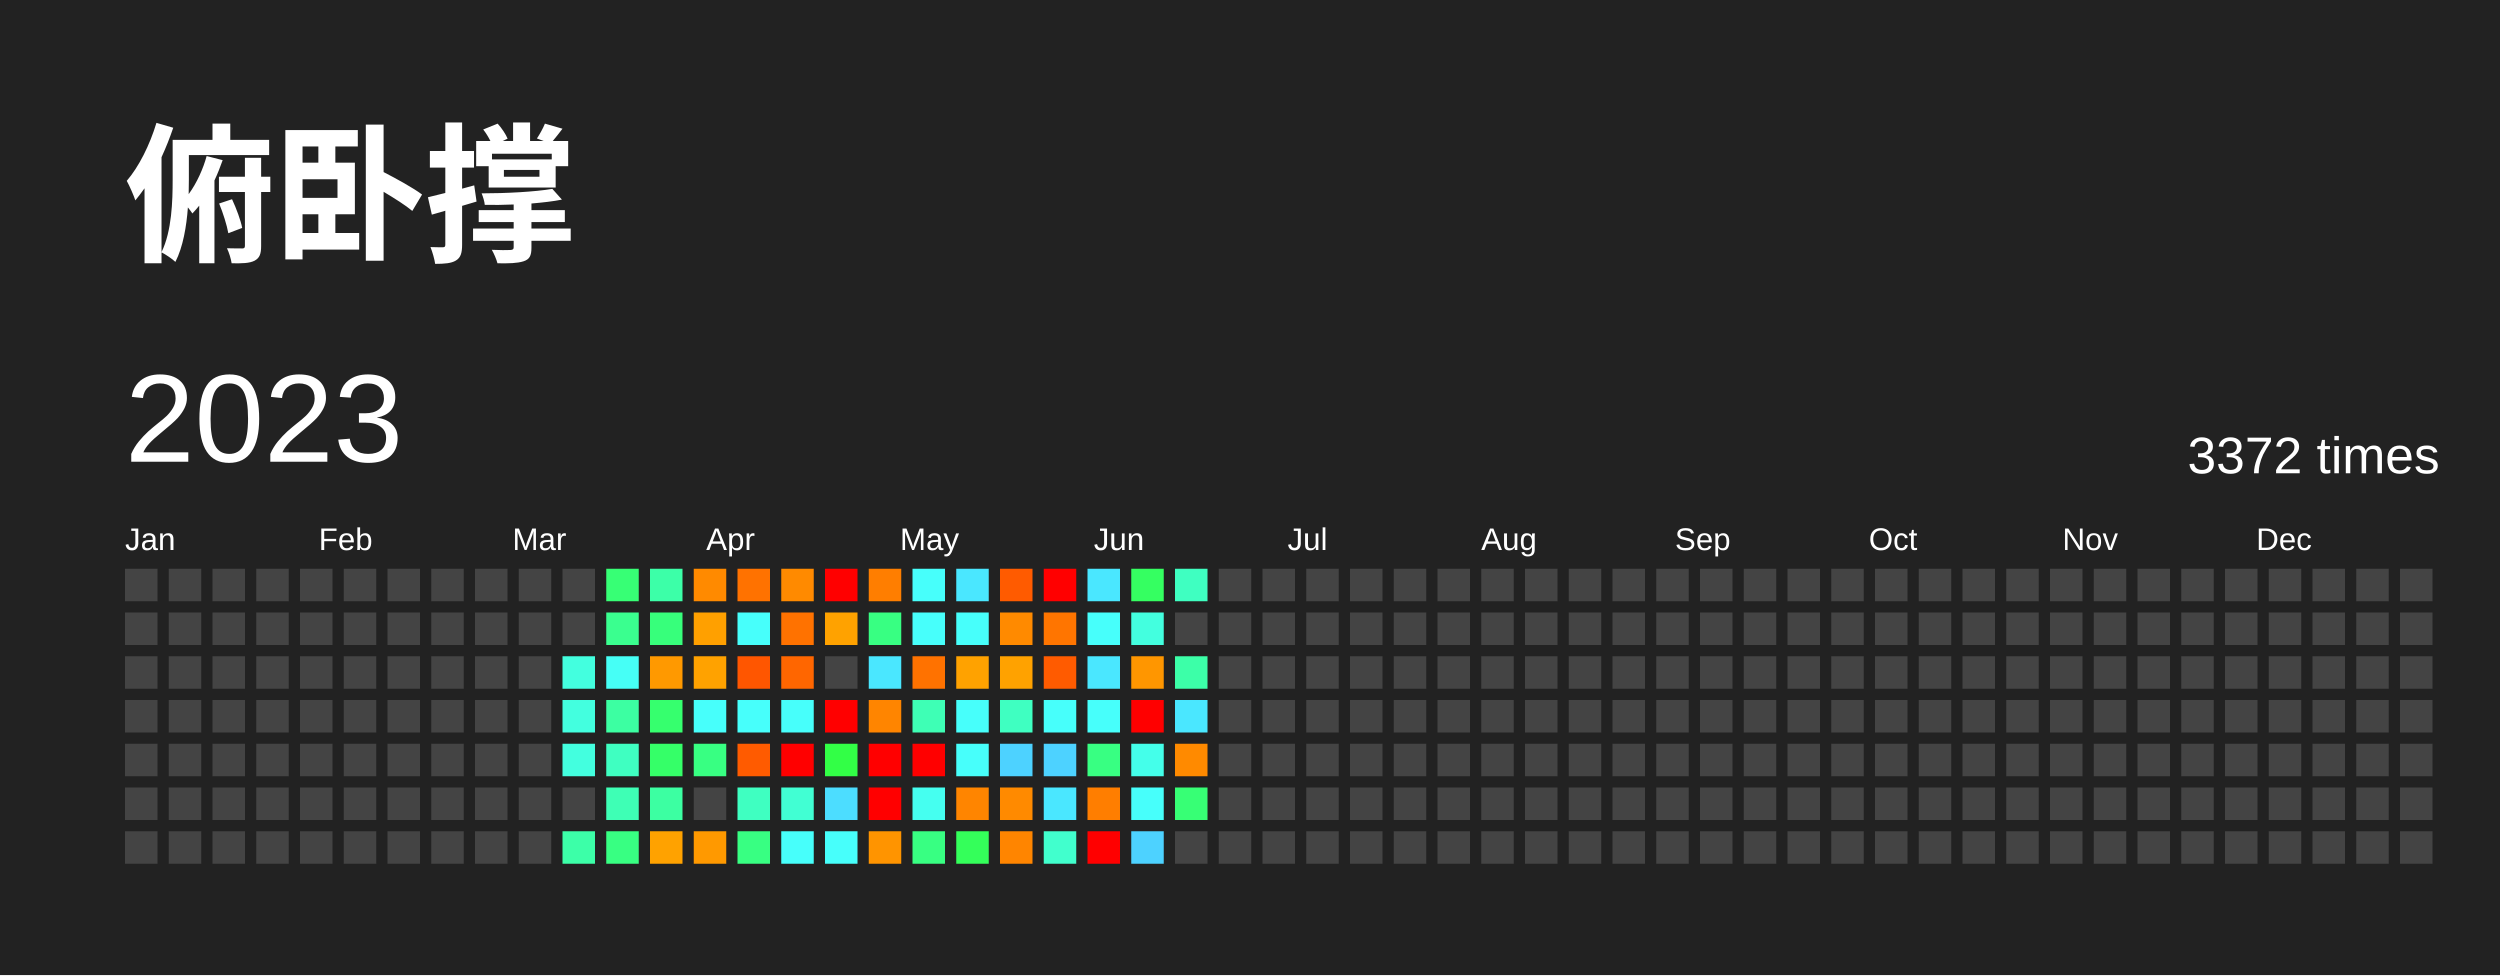
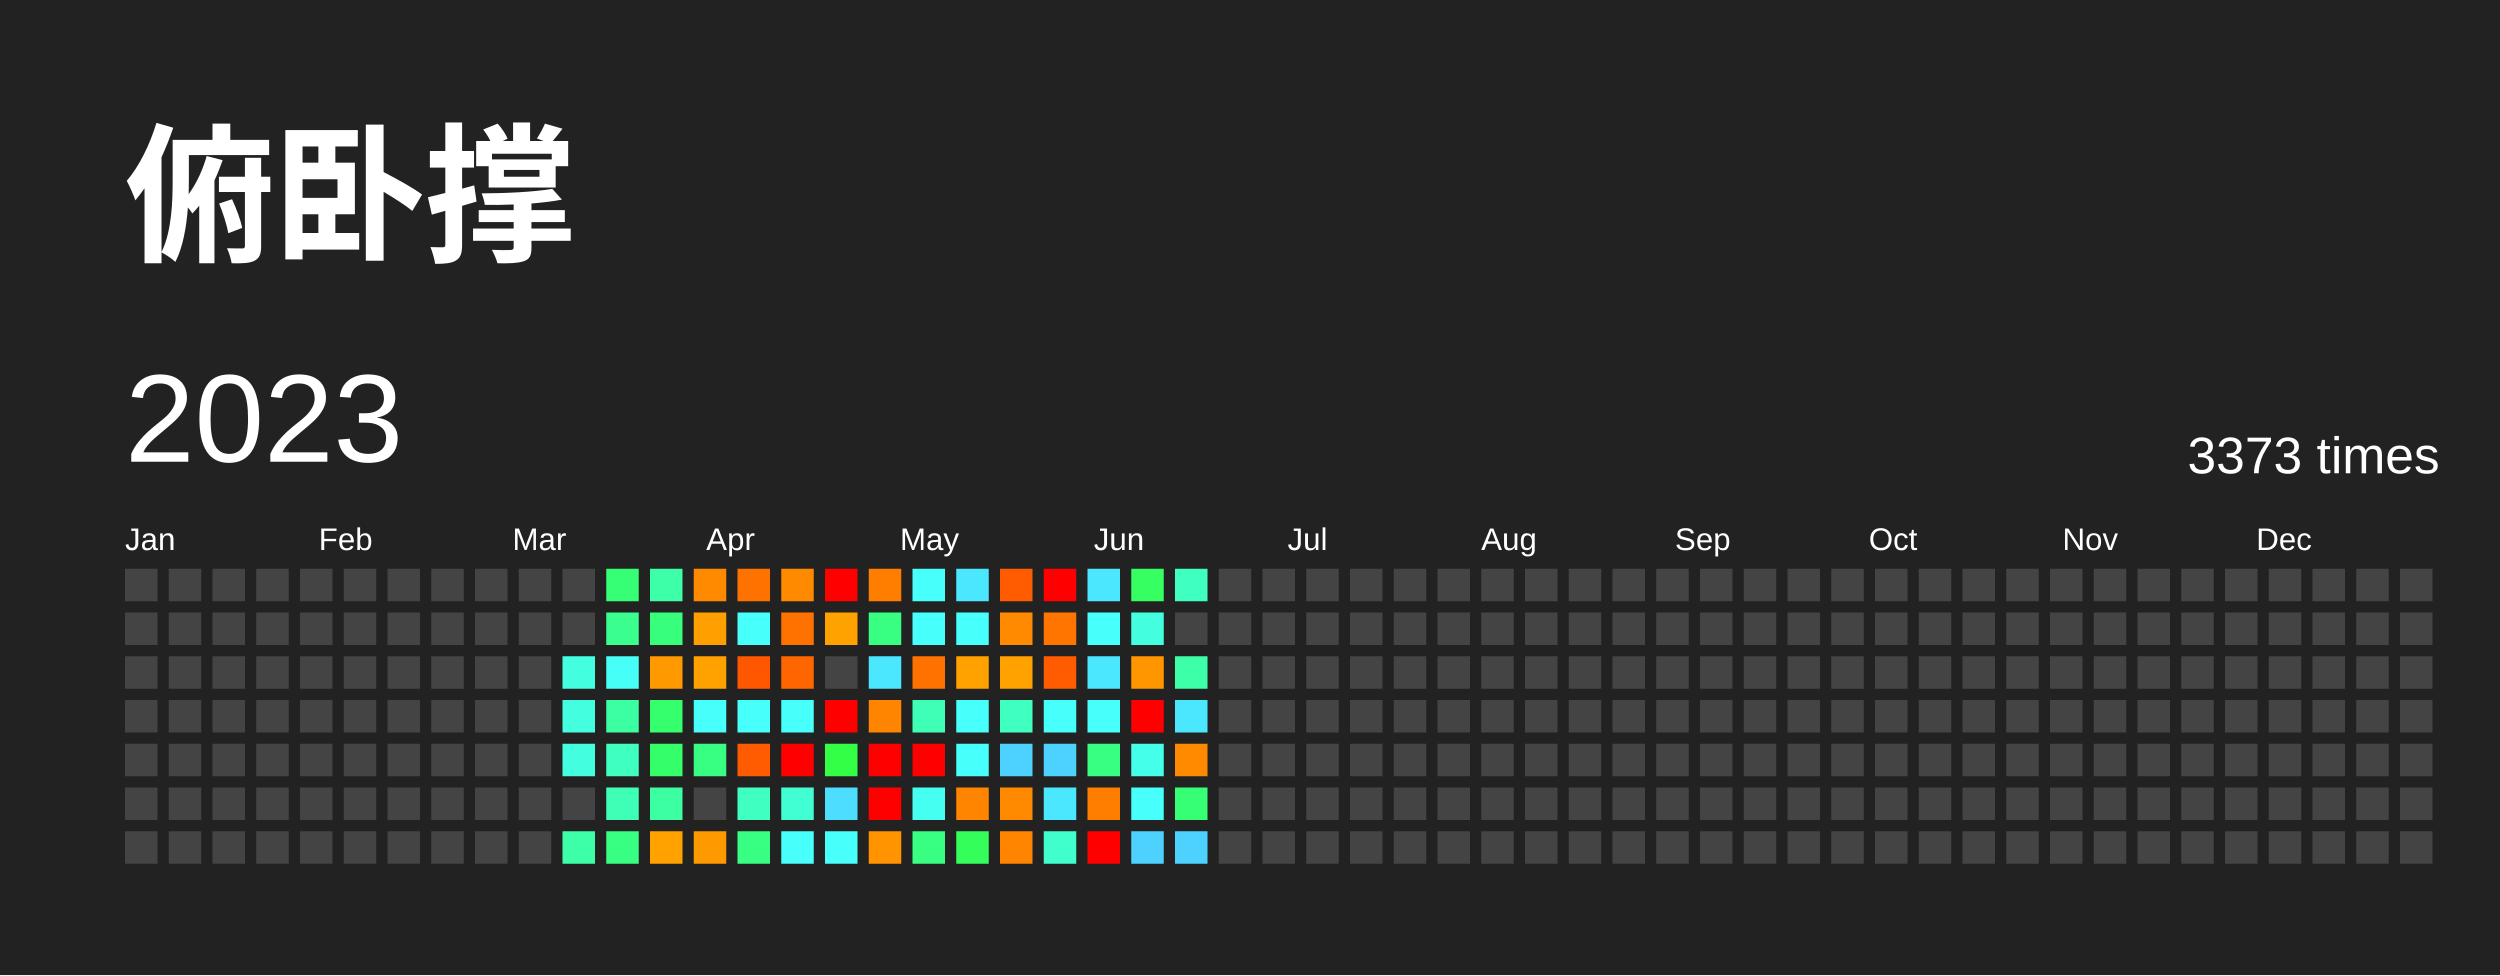
<svg xmlns="http://www.w3.org/2000/svg" baseProfile="full" height="78mm" version="1.1" viewBox="0,0,200,78" width="200mm">
  <defs />
  <rect fill="#222222" height="78" width="200" x="0" y="0" />
  <text fill="#FFFFFF" style="font-size:12px; font-family:Arial; font-weight:bold;" x="10" y="20">俯卧撑</text>
  <text dominant-baseline="hanging" fill="#FFFFFF" style="font-size:10.0px; font-family:Arial;" x="10" y="30">2023</text>
-   <text dominant-baseline="hanging" fill="#FFFFFF" style="font-size:4.125px; font-family:Arial;" x="175" y="35">3372 times</text>
+   <text dominant-baseline="hanging" fill="#FFFFFF" style="font-size:4.125px; font-family:Arial;" x="175" y="35">3373 times</text>
  <text fill="#FFFFFF" style="font-size:2.5px; font-family:Arial" x="10.0" y="44">Jan</text>
  <text fill="#FFFFFF" style="font-size:2.5px; font-family:Arial" x="25.5" y="44">Feb</text>
  <text fill="#FFFFFF" style="font-size:2.5px; font-family:Arial" x="41.0" y="44">Mar</text>
  <text fill="#FFFFFF" style="font-size:2.5px; font-family:Arial" x="56.5" y="44">Apr</text>
  <text fill="#FFFFFF" style="font-size:2.5px; font-family:Arial" x="72.0" y="44">May</text>
  <text fill="#FFFFFF" style="font-size:2.5px; font-family:Arial" x="87.5" y="44">Jun</text>
  <text fill="#FFFFFF" style="font-size:2.5px; font-family:Arial" x="103.0" y="44">Jul</text>
  <text fill="#FFFFFF" style="font-size:2.5px; font-family:Arial" x="118.5" y="44">Aug</text>
  <text fill="#FFFFFF" style="font-size:2.5px; font-family:Arial" x="134.0" y="44">Sep</text>
  <text fill="#FFFFFF" style="font-size:2.5px; font-family:Arial" x="149.5" y="44">Oct</text>
  <text fill="#FFFFFF" style="font-size:2.5px; font-family:Arial" x="165.0" y="44">Nov</text>
  <text fill="#FFFFFF" style="font-size:2.5px; font-family:Arial" x="180.5" y="44">Dec</text>
  <rect fill="#444444" height="2.6" width="2.6" x="10.0" y="45.5" />
  <rect fill="#444444" height="2.6" width="2.6" x="10.0" y="49.0" />
  <rect fill="#444444" height="2.6" width="2.6" x="10.0" y="52.5" />
  <rect fill="#444444" height="2.6" width="2.6" x="10.0" y="56.0" />
  <rect fill="#444444" height="2.6" width="2.6" x="10.0" y="59.5" />
  <rect fill="#444444" height="2.6" width="2.6" x="10.0" y="63.0" />
  <rect fill="#444444" height="2.6" width="2.6" x="10.0" y="66.5" />
  <rect fill="#444444" height="2.6" width="2.6" x="13.5" y="45.5" />
  <rect fill="#444444" height="2.6" width="2.6" x="13.5" y="49.0" />
  <rect fill="#444444" height="2.6" width="2.6" x="13.5" y="52.5" />
  <rect fill="#444444" height="2.6" width="2.6" x="13.5" y="56.0" />
  <rect fill="#444444" height="2.6" width="2.6" x="13.5" y="59.5" />
  <rect fill="#444444" height="2.6" width="2.6" x="13.5" y="63.0" />
  <rect fill="#444444" height="2.6" width="2.6" x="13.5" y="66.5" />
  <rect fill="#444444" height="2.6" width="2.6" x="17.0" y="45.5" />
  <rect fill="#444444" height="2.6" width="2.6" x="17.0" y="49.0" />
  <rect fill="#444444" height="2.6" width="2.6" x="17.0" y="52.5" />
  <rect fill="#444444" height="2.6" width="2.6" x="17.0" y="56.0" />
  <rect fill="#444444" height="2.6" width="2.6" x="17.0" y="59.5" />
  <rect fill="#444444" height="2.6" width="2.6" x="17.0" y="63.0" />
  <rect fill="#444444" height="2.6" width="2.6" x="17.0" y="66.5" />
  <rect fill="#444444" height="2.6" width="2.6" x="20.5" y="45.5" />
  <rect fill="#444444" height="2.6" width="2.6" x="20.5" y="49.0" />
  <rect fill="#444444" height="2.6" width="2.6" x="20.5" y="52.5" />
  <rect fill="#444444" height="2.6" width="2.6" x="20.5" y="56.0" />
  <rect fill="#444444" height="2.6" width="2.6" x="20.5" y="59.5" />
  <rect fill="#444444" height="2.6" width="2.6" x="20.5" y="63.0" />
  <rect fill="#444444" height="2.6" width="2.6" x="20.5" y="66.5" />
  <rect fill="#444444" height="2.6" width="2.6" x="24.0" y="45.5" />
  <rect fill="#444444" height="2.6" width="2.6" x="24.0" y="49.0" />
  <rect fill="#444444" height="2.6" width="2.6" x="24.0" y="52.5" />
  <rect fill="#444444" height="2.6" width="2.6" x="24.0" y="56.0" />
  <rect fill="#444444" height="2.6" width="2.6" x="24.0" y="59.5" />
  <rect fill="#444444" height="2.6" width="2.6" x="24.0" y="63.0" />
  <rect fill="#444444" height="2.6" width="2.6" x="24.0" y="66.5" />
  <rect fill="#444444" height="2.6" width="2.6" x="27.5" y="45.5" />
  <rect fill="#444444" height="2.6" width="2.6" x="27.5" y="49.0" />
  <rect fill="#444444" height="2.6" width="2.6" x="27.5" y="52.5" />
  <rect fill="#444444" height="2.6" width="2.6" x="27.5" y="56.0" />
  <rect fill="#444444" height="2.6" width="2.6" x="27.5" y="59.5" />
  <rect fill="#444444" height="2.6" width="2.6" x="27.5" y="63.0" />
  <rect fill="#444444" height="2.6" width="2.6" x="27.5" y="66.5" />
  <rect fill="#444444" height="2.6" width="2.6" x="31.0" y="45.5" />
  <rect fill="#444444" height="2.6" width="2.6" x="31.0" y="49.0" />
  <rect fill="#444444" height="2.6" width="2.6" x="31.0" y="52.5" />
  <rect fill="#444444" height="2.6" width="2.6" x="31.0" y="56.0" />
  <rect fill="#444444" height="2.6" width="2.6" x="31.0" y="59.5" />
  <rect fill="#444444" height="2.6" width="2.6" x="31.0" y="63.0" />
  <rect fill="#444444" height="2.6" width="2.6" x="31.0" y="66.5" />
  <rect fill="#444444" height="2.6" width="2.6" x="34.5" y="45.5" />
  <rect fill="#444444" height="2.6" width="2.6" x="34.5" y="49.0" />
  <rect fill="#444444" height="2.6" width="2.6" x="34.5" y="52.5" />
  <rect fill="#444444" height="2.6" width="2.6" x="34.5" y="56.0" />
  <rect fill="#444444" height="2.6" width="2.6" x="34.5" y="59.5" />
  <rect fill="#444444" height="2.6" width="2.6" x="34.5" y="63.0" />
  <rect fill="#444444" height="2.6" width="2.6" x="34.5" y="66.5" />
  <rect fill="#444444" height="2.6" width="2.6" x="38.0" y="45.5" />
  <rect fill="#444444" height="2.6" width="2.6" x="38.0" y="49.0" />
  <rect fill="#444444" height="2.6" width="2.6" x="38.0" y="52.5" />
  <rect fill="#444444" height="2.6" width="2.6" x="38.0" y="56.0" />
  <rect fill="#444444" height="2.6" width="2.6" x="38.0" y="59.5" />
  <rect fill="#444444" height="2.6" width="2.6" x="38.0" y="63.0" />
  <rect fill="#444444" height="2.6" width="2.6" x="38.0" y="66.5" />
  <rect fill="#444444" height="2.6" width="2.6" x="41.5" y="45.5" />
  <rect fill="#444444" height="2.6" width="2.6" x="41.5" y="49.0" />
  <rect fill="#444444" height="2.6" width="2.6" x="41.5" y="52.5" />
  <rect fill="#444444" height="2.6" width="2.6" x="41.5" y="56.0" />
  <rect fill="#444444" height="2.6" width="2.6" x="41.5" y="59.5" />
  <rect fill="#444444" height="2.6" width="2.6" x="41.5" y="63.0" />
  <rect fill="#444444" height="2.6" width="2.6" x="41.5" y="66.5" />
  <rect fill="#444444" height="2.6" width="2.6" x="45.0" y="45.5" />
  <rect fill="#444444" height="2.6" width="2.6" x="45.0" y="49.0" />
  <rect fill="#43ffdf" height="2.6" width="2.6" x="45.0" y="52.5" />
  <rect fill="#43ffdf" height="2.6" width="2.6" x="45.0" y="56.0" />
  <rect fill="#43ffdf" height="2.6" width="2.6" x="45.0" y="59.5" />
  <rect fill="#444444" height="2.6" width="2.6" x="45.0" y="63.0" />
  <rect fill="#3cffa8" height="2.6" width="2.6" x="45.0" y="66.5" />
  <rect fill="#37ff75" height="2.6" width="2.6" x="48.5" y="45.5" />
  <rect fill="#3aff8f" height="2.6" width="2.6" x="48.5" y="49.0" />
  <rect fill="#46fff6" height="2.6" width="2.6" x="48.5" y="52.5" />
  <rect fill="#3cffa2" height="2.6" width="2.6" x="48.5" y="56.0" />
  <rect fill="#3fffc1" height="2.6" width="2.6" x="48.5" y="59.5" />
  <rect fill="#3effb5" height="2.6" width="2.6" x="48.5" y="63.0" />
  <rect fill="#38ff82" height="2.6" width="2.6" x="48.5" y="66.5" />
  <rect fill="#3cffa8" height="2.6" width="2.6" x="52.0" y="45.5" />
  <rect fill="#37ff7b" height="2.6" width="2.6" x="52.0" y="49.0" />
  <rect fill="#ff9900" height="2.6" width="2.6" x="52.0" y="52.5" />
  <rect fill="#36ff6e" height="2.6" width="2.6" x="52.0" y="56.0" />
  <rect fill="#35ff68" height="2.6" width="2.6" x="52.0" y="59.5" />
  <rect fill="#3cffa2" height="2.6" width="2.6" x="52.0" y="63.0" />
  <rect fill="#ffa200" height="2.6" width="2.6" x="52.0" y="66.5" />
  <rect fill="#ff8a00" height="2.6" width="2.6" x="55.5" y="45.5" />
  <rect fill="#ffa000" height="2.6" width="2.6" x="55.5" y="49.0" />
  <rect fill="#ffa200" height="2.6" width="2.6" x="55.5" y="52.5" />
  <rect fill="#47fffb" height="2.6" width="2.6" x="55.5" y="56.0" />
  <rect fill="#38ff82" height="2.6" width="2.6" x="55.5" y="59.5" />
  <rect fill="#444444" height="2.6" width="2.6" x="55.5" y="63.0" />
  <rect fill="#ff9900" height="2.6" width="2.6" x="55.5" y="66.5" />
  <rect fill="#ff7200" height="2.6" width="2.6" x="59.0" y="45.5" />
  <rect fill="#47fffb" height="2.6" width="2.6" x="59.0" y="49.0" />
  <rect fill="#ff5600" height="2.6" width="2.6" x="59.0" y="52.5" />
  <rect fill="#47fffb" height="2.6" width="2.6" x="59.0" y="56.0" />
  <rect fill="#ff5b00" height="2.6" width="2.6" x="59.0" y="59.5" />
  <rect fill="#3fffc1" height="2.6" width="2.6" x="59.0" y="63.0" />
  <rect fill="#38ff82" height="2.6" width="2.6" x="59.0" y="66.5" />
  <rect fill="#ff8a00" height="2.6" width="2.6" x="62.5" y="45.5" />
  <rect fill="#ff7200" height="2.6" width="2.6" x="62.5" y="49.0" />
  <rect fill="#ff6600" height="2.6" width="2.6" x="62.5" y="52.5" />
  <rect fill="#47fffb" height="2.6" width="2.6" x="62.5" y="56.0" />
  <rect fill="red" height="2.6" width="2.6" x="62.5" y="59.5" />
  <rect fill="#41ffd3" height="2.6" width="2.6" x="62.5" y="63.0" />
  <rect fill="#47fffb" height="2.6" width="2.6" x="62.5" y="66.5" />
  <rect fill="red" height="2.6" width="2.6" x="66.0" y="45.5" />
  <rect fill="#ffa200" height="2.6" width="2.6" x="66.0" y="49.0" />
  <rect fill="#444444" height="2.6" width="2.6" x="66.0" y="52.5" />
  <rect fill="red" height="2.6" width="2.6" x="66.0" y="56.0" />
  <rect fill="#32ff46" height="2.6" width="2.6" x="66.0" y="59.5" />
  <rect fill="#4cddff" height="2.6" width="2.6" x="66.0" y="63.0" />
  <rect fill="#47fffb" height="2.6" width="2.6" x="66.0" y="66.5" />
  <rect fill="#ff7e00" height="2.6" width="2.6" x="69.5" y="45.5" />
  <rect fill="#38ff82" height="2.6" width="2.6" x="69.5" y="49.0" />
  <rect fill="#4ae7ff" height="2.6" width="2.6" x="69.5" y="52.5" />
  <rect fill="#ff8500" height="2.6" width="2.6" x="69.5" y="56.0" />
  <rect fill="red" height="2.6" width="2.6" x="69.5" y="59.5" />
  <rect fill="red" height="2.6" width="2.6" x="69.5" y="63.0" />
  <rect fill="#ff9400" height="2.6" width="2.6" x="69.5" y="66.5" />
  <rect fill="#47fffb" height="2.6" width="2.6" x="73.0" y="45.5" />
  <rect fill="#47fffb" height="2.6" width="2.6" x="73.0" y="49.0" />
  <rect fill="#ff7200" height="2.6" width="2.6" x="73.0" y="52.5" />
  <rect fill="#3effb5" height="2.6" width="2.6" x="73.0" y="56.0" />
  <rect fill="red" height="2.6" width="2.6" x="73.0" y="59.5" />
  <rect fill="#45fff0" height="2.6" width="2.6" x="73.0" y="63.0" />
  <rect fill="#38ff82" height="2.6" width="2.6" x="73.0" y="66.5" />
  <rect fill="#4ae7ff" height="2.6" width="2.6" x="76.5" y="45.5" />
  <rect fill="#47fffb" height="2.6" width="2.6" x="76.5" y="49.0" />
  <rect fill="#ffa200" height="2.6" width="2.6" x="76.5" y="52.5" />
  <rect fill="#47fffb" height="2.6" width="2.6" x="76.5" y="56.0" />
  <rect fill="#47fffb" height="2.6" width="2.6" x="76.5" y="59.5" />
  <rect fill="#ff8500" height="2.6" width="2.6" x="76.5" y="63.0" />
  <rect fill="#34ff5a" height="2.6" width="2.6" x="76.5" y="66.5" />
  <rect fill="#ff5b00" height="2.6" width="2.6" x="80.0" y="45.5" />
  <rect fill="#ff8a00" height="2.6" width="2.6" x="80.0" y="49.0" />
  <rect fill="#ffa200" height="2.6" width="2.6" x="80.0" y="52.5" />
  <rect fill="#3fffc1" height="2.6" width="2.6" x="80.0" y="56.0" />
  <rect fill="#4dd2ff" height="2.6" width="2.6" x="80.0" y="59.5" />
  <rect fill="#ff8a00" height="2.6" width="2.6" x="80.0" y="63.0" />
  <rect fill="#ff8500" height="2.6" width="2.6" x="80.0" y="66.5" />
  <rect fill="red" height="2.6" width="2.6" x="83.5" y="45.5" />
  <rect fill="#ff7500" height="2.6" width="2.6" x="83.5" y="49.0" />
  <rect fill="#ff5b00" height="2.6" width="2.6" x="83.5" y="52.5" />
  <rect fill="#47fffb" height="2.6" width="2.6" x="83.5" y="56.0" />
  <rect fill="#4dd2ff" height="2.6" width="2.6" x="83.5" y="59.5" />
  <rect fill="#4ae7ff" height="2.6" width="2.6" x="83.5" y="63.0" />
  <rect fill="#41ffcd" height="2.6" width="2.6" x="83.5" y="66.5" />
  <rect fill="#4ae7ff" height="2.6" width="2.6" x="87.0" y="45.5" />
  <rect fill="#47fffb" height="2.6" width="2.6" x="87.0" y="49.0" />
  <rect fill="#4ae7ff" height="2.6" width="2.6" x="87.0" y="52.5" />
  <rect fill="#47fffb" height="2.6" width="2.6" x="87.0" y="56.0" />
  <rect fill="#38ff82" height="2.6" width="2.6" x="87.0" y="59.5" />
  <rect fill="#ff7e00" height="2.6" width="2.6" x="87.0" y="63.0" />
  <rect fill="red" height="2.6" width="2.6" x="87.0" y="66.5" />
  <rect fill="#35ff61" height="2.6" width="2.6" x="90.5" y="45.5" />
  <rect fill="#43ffdf" height="2.6" width="2.6" x="90.5" y="49.0" />
  <rect fill="#ff9600" height="2.6" width="2.6" x="90.5" y="52.5" />
  <rect fill="red" height="2.6" width="2.6" x="90.5" y="56.0" />
  <rect fill="#44ffea" height="2.6" width="2.6" x="90.5" y="59.5" />
  <rect fill="#47fffb" height="2.6" width="2.6" x="90.5" y="63.0" />
  <rect fill="#4dd2ff" height="2.6" width="2.6" x="90.5" y="66.5" />
  <rect fill="#3fffc1" height="2.6" width="2.6" x="94.0" y="45.5" />
  <rect fill="#444444" height="2.6" width="2.6" x="94.0" y="49.0" />
  <rect fill="#3cffa8" height="2.6" width="2.6" x="94.0" y="52.5" />
  <rect fill="#4ae7ff" height="2.6" width="2.6" x="94.0" y="56.0" />
  <rect fill="#ff8a00" height="2.6" width="2.6" x="94.0" y="59.5" />
  <rect fill="#37ff75" height="2.6" width="2.6" x="94.0" y="63.0" />
-   <rect fill="#444444" height="2.6" width="2.6" x="94.0" y="66.5" />
+   <rect fill="#4dd2ff" height="2.6" width="2.6" x="94.0" y="66.5" />
  <rect fill="#444444" height="2.6" width="2.6" x="97.5" y="45.5" />
  <rect fill="#444444" height="2.6" width="2.6" x="97.5" y="49.0" />
  <rect fill="#444444" height="2.6" width="2.6" x="97.5" y="52.5" />
  <rect fill="#444444" height="2.6" width="2.6" x="97.5" y="56.0" />
  <rect fill="#444444" height="2.6" width="2.6" x="97.5" y="59.5" />
  <rect fill="#444444" height="2.6" width="2.6" x="97.5" y="63.0" />
  <rect fill="#444444" height="2.6" width="2.6" x="97.5" y="66.5" />
  <rect fill="#444444" height="2.6" width="2.6" x="101.0" y="45.5" />
  <rect fill="#444444" height="2.6" width="2.6" x="101.0" y="49.0" />
  <rect fill="#444444" height="2.6" width="2.6" x="101.0" y="52.5" />
  <rect fill="#444444" height="2.6" width="2.6" x="101.0" y="56.0" />
  <rect fill="#444444" height="2.6" width="2.6" x="101.0" y="59.5" />
  <rect fill="#444444" height="2.6" width="2.6" x="101.0" y="63.0" />
  <rect fill="#444444" height="2.6" width="2.6" x="101.0" y="66.5" />
  <rect fill="#444444" height="2.6" width="2.6" x="104.5" y="45.5" />
  <rect fill="#444444" height="2.6" width="2.6" x="104.5" y="49.0" />
  <rect fill="#444444" height="2.6" width="2.6" x="104.5" y="52.5" />
  <rect fill="#444444" height="2.6" width="2.6" x="104.5" y="56.0" />
  <rect fill="#444444" height="2.6" width="2.6" x="104.5" y="59.5" />
  <rect fill="#444444" height="2.6" width="2.6" x="104.5" y="63.0" />
  <rect fill="#444444" height="2.6" width="2.6" x="104.5" y="66.5" />
  <rect fill="#444444" height="2.6" width="2.6" x="108.0" y="45.5" />
  <rect fill="#444444" height="2.6" width="2.6" x="108.0" y="49.0" />
  <rect fill="#444444" height="2.6" width="2.6" x="108.0" y="52.5" />
  <rect fill="#444444" height="2.6" width="2.6" x="108.0" y="56.0" />
  <rect fill="#444444" height="2.6" width="2.6" x="108.0" y="59.5" />
  <rect fill="#444444" height="2.6" width="2.6" x="108.0" y="63.0" />
  <rect fill="#444444" height="2.6" width="2.6" x="108.0" y="66.5" />
  <rect fill="#444444" height="2.6" width="2.6" x="111.5" y="45.5" />
  <rect fill="#444444" height="2.6" width="2.6" x="111.5" y="49.0" />
  <rect fill="#444444" height="2.6" width="2.6" x="111.5" y="52.5" />
  <rect fill="#444444" height="2.6" width="2.6" x="111.5" y="56.0" />
  <rect fill="#444444" height="2.6" width="2.6" x="111.5" y="59.5" />
  <rect fill="#444444" height="2.6" width="2.6" x="111.5" y="63.0" />
  <rect fill="#444444" height="2.6" width="2.6" x="111.5" y="66.5" />
  <rect fill="#444444" height="2.6" width="2.6" x="115.0" y="45.5" />
  <rect fill="#444444" height="2.6" width="2.6" x="115.0" y="49.0" />
  <rect fill="#444444" height="2.6" width="2.6" x="115.0" y="52.5" />
  <rect fill="#444444" height="2.6" width="2.6" x="115.0" y="56.0" />
  <rect fill="#444444" height="2.6" width="2.6" x="115.0" y="59.5" />
  <rect fill="#444444" height="2.6" width="2.6" x="115.0" y="63.0" />
  <rect fill="#444444" height="2.6" width="2.6" x="115.0" y="66.5" />
  <rect fill="#444444" height="2.6" width="2.6" x="118.5" y="45.5" />
  <rect fill="#444444" height="2.6" width="2.6" x="118.5" y="49.0" />
  <rect fill="#444444" height="2.6" width="2.6" x="118.5" y="52.5" />
  <rect fill="#444444" height="2.6" width="2.6" x="118.5" y="56.0" />
  <rect fill="#444444" height="2.6" width="2.6" x="118.5" y="59.5" />
  <rect fill="#444444" height="2.6" width="2.6" x="118.5" y="63.0" />
  <rect fill="#444444" height="2.6" width="2.6" x="118.5" y="66.5" />
  <rect fill="#444444" height="2.6" width="2.6" x="122.0" y="45.5" />
  <rect fill="#444444" height="2.6" width="2.6" x="122.0" y="49.0" />
  <rect fill="#444444" height="2.6" width="2.6" x="122.0" y="52.5" />
  <rect fill="#444444" height="2.6" width="2.6" x="122.0" y="56.0" />
  <rect fill="#444444" height="2.6" width="2.6" x="122.0" y="59.5" />
  <rect fill="#444444" height="2.6" width="2.6" x="122.0" y="63.0" />
  <rect fill="#444444" height="2.6" width="2.6" x="122.0" y="66.5" />
  <rect fill="#444444" height="2.6" width="2.6" x="125.5" y="45.5" />
  <rect fill="#444444" height="2.6" width="2.6" x="125.5" y="49.0" />
  <rect fill="#444444" height="2.6" width="2.6" x="125.5" y="52.5" />
  <rect fill="#444444" height="2.6" width="2.6" x="125.5" y="56.0" />
  <rect fill="#444444" height="2.6" width="2.6" x="125.5" y="59.5" />
  <rect fill="#444444" height="2.6" width="2.6" x="125.5" y="63.0" />
  <rect fill="#444444" height="2.6" width="2.6" x="125.5" y="66.5" />
  <rect fill="#444444" height="2.6" width="2.6" x="129.0" y="45.5" />
  <rect fill="#444444" height="2.6" width="2.6" x="129.0" y="49.0" />
  <rect fill="#444444" height="2.6" width="2.6" x="129.0" y="52.5" />
  <rect fill="#444444" height="2.6" width="2.6" x="129.0" y="56.0" />
  <rect fill="#444444" height="2.6" width="2.6" x="129.0" y="59.5" />
  <rect fill="#444444" height="2.6" width="2.6" x="129.0" y="63.0" />
  <rect fill="#444444" height="2.6" width="2.6" x="129.0" y="66.5" />
  <rect fill="#444444" height="2.6" width="2.6" x="132.5" y="45.5" />
  <rect fill="#444444" height="2.6" width="2.6" x="132.5" y="49.0" />
  <rect fill="#444444" height="2.6" width="2.6" x="132.5" y="52.5" />
  <rect fill="#444444" height="2.6" width="2.6" x="132.5" y="56.0" />
  <rect fill="#444444" height="2.6" width="2.6" x="132.5" y="59.5" />
  <rect fill="#444444" height="2.6" width="2.6" x="132.5" y="63.0" />
  <rect fill="#444444" height="2.6" width="2.6" x="132.5" y="66.5" />
  <rect fill="#444444" height="2.6" width="2.6" x="136.0" y="45.5" />
  <rect fill="#444444" height="2.6" width="2.6" x="136.0" y="49.0" />
  <rect fill="#444444" height="2.6" width="2.6" x="136.0" y="52.5" />
  <rect fill="#444444" height="2.6" width="2.6" x="136.0" y="56.0" />
  <rect fill="#444444" height="2.6" width="2.6" x="136.0" y="59.5" />
  <rect fill="#444444" height="2.6" width="2.6" x="136.0" y="63.0" />
  <rect fill="#444444" height="2.6" width="2.6" x="136.0" y="66.5" />
  <rect fill="#444444" height="2.6" width="2.6" x="139.5" y="45.5" />
  <rect fill="#444444" height="2.6" width="2.6" x="139.5" y="49.0" />
  <rect fill="#444444" height="2.6" width="2.6" x="139.5" y="52.5" />
  <rect fill="#444444" height="2.6" width="2.6" x="139.5" y="56.0" />
  <rect fill="#444444" height="2.6" width="2.6" x="139.5" y="59.5" />
  <rect fill="#444444" height="2.6" width="2.6" x="139.5" y="63.0" />
  <rect fill="#444444" height="2.6" width="2.6" x="139.5" y="66.5" />
  <rect fill="#444444" height="2.6" width="2.6" x="143.0" y="45.5" />
  <rect fill="#444444" height="2.6" width="2.6" x="143.0" y="49.0" />
  <rect fill="#444444" height="2.6" width="2.6" x="143.0" y="52.5" />
  <rect fill="#444444" height="2.6" width="2.6" x="143.0" y="56.0" />
  <rect fill="#444444" height="2.6" width="2.6" x="143.0" y="59.5" />
  <rect fill="#444444" height="2.6" width="2.6" x="143.0" y="63.0" />
  <rect fill="#444444" height="2.6" width="2.6" x="143.0" y="66.5" />
  <rect fill="#444444" height="2.6" width="2.6" x="146.5" y="45.5" />
  <rect fill="#444444" height="2.6" width="2.6" x="146.5" y="49.0" />
  <rect fill="#444444" height="2.6" width="2.6" x="146.5" y="52.5" />
  <rect fill="#444444" height="2.6" width="2.6" x="146.5" y="56.0" />
  <rect fill="#444444" height="2.6" width="2.6" x="146.5" y="59.5" />
  <rect fill="#444444" height="2.6" width="2.6" x="146.5" y="63.0" />
  <rect fill="#444444" height="2.6" width="2.6" x="146.5" y="66.5" />
  <rect fill="#444444" height="2.6" width="2.6" x="150.0" y="45.5" />
  <rect fill="#444444" height="2.6" width="2.6" x="150.0" y="49.0" />
  <rect fill="#444444" height="2.6" width="2.6" x="150.0" y="52.5" />
  <rect fill="#444444" height="2.6" width="2.6" x="150.0" y="56.0" />
  <rect fill="#444444" height="2.6" width="2.6" x="150.0" y="59.5" />
  <rect fill="#444444" height="2.6" width="2.6" x="150.0" y="63.0" />
  <rect fill="#444444" height="2.6" width="2.6" x="150.0" y="66.5" />
  <rect fill="#444444" height="2.6" width="2.6" x="153.5" y="45.5" />
  <rect fill="#444444" height="2.6" width="2.6" x="153.5" y="49.0" />
  <rect fill="#444444" height="2.6" width="2.6" x="153.5" y="52.5" />
  <rect fill="#444444" height="2.6" width="2.6" x="153.5" y="56.0" />
  <rect fill="#444444" height="2.6" width="2.6" x="153.5" y="59.5" />
  <rect fill="#444444" height="2.6" width="2.6" x="153.5" y="63.0" />
  <rect fill="#444444" height="2.6" width="2.6" x="153.5" y="66.5" />
  <rect fill="#444444" height="2.6" width="2.6" x="157.0" y="45.5" />
  <rect fill="#444444" height="2.6" width="2.6" x="157.0" y="49.0" />
  <rect fill="#444444" height="2.6" width="2.6" x="157.0" y="52.5" />
  <rect fill="#444444" height="2.6" width="2.6" x="157.0" y="56.0" />
  <rect fill="#444444" height="2.6" width="2.6" x="157.0" y="59.5" />
  <rect fill="#444444" height="2.6" width="2.6" x="157.0" y="63.0" />
  <rect fill="#444444" height="2.6" width="2.6" x="157.0" y="66.5" />
  <rect fill="#444444" height="2.6" width="2.6" x="160.5" y="45.5" />
  <rect fill="#444444" height="2.6" width="2.6" x="160.5" y="49.0" />
  <rect fill="#444444" height="2.6" width="2.6" x="160.5" y="52.5" />
  <rect fill="#444444" height="2.6" width="2.6" x="160.5" y="56.0" />
  <rect fill="#444444" height="2.6" width="2.6" x="160.5" y="59.5" />
  <rect fill="#444444" height="2.6" width="2.6" x="160.5" y="63.0" />
  <rect fill="#444444" height="2.6" width="2.6" x="160.5" y="66.5" />
  <rect fill="#444444" height="2.6" width="2.6" x="164.0" y="45.5" />
  <rect fill="#444444" height="2.6" width="2.6" x="164.0" y="49.0" />
  <rect fill="#444444" height="2.6" width="2.6" x="164.0" y="52.5" />
  <rect fill="#444444" height="2.6" width="2.6" x="164.0" y="56.0" />
  <rect fill="#444444" height="2.6" width="2.6" x="164.0" y="59.5" />
  <rect fill="#444444" height="2.6" width="2.6" x="164.0" y="63.0" />
  <rect fill="#444444" height="2.6" width="2.6" x="164.0" y="66.5" />
  <rect fill="#444444" height="2.6" width="2.6" x="167.5" y="45.5" />
  <rect fill="#444444" height="2.6" width="2.6" x="167.5" y="49.0" />
  <rect fill="#444444" height="2.6" width="2.6" x="167.5" y="52.5" />
  <rect fill="#444444" height="2.6" width="2.6" x="167.5" y="56.0" />
  <rect fill="#444444" height="2.6" width="2.6" x="167.5" y="59.5" />
  <rect fill="#444444" height="2.6" width="2.6" x="167.5" y="63.0" />
  <rect fill="#444444" height="2.6" width="2.6" x="167.5" y="66.5" />
  <rect fill="#444444" height="2.6" width="2.6" x="171.0" y="45.5" />
  <rect fill="#444444" height="2.6" width="2.6" x="171.0" y="49.0" />
  <rect fill="#444444" height="2.6" width="2.6" x="171.0" y="52.5" />
  <rect fill="#444444" height="2.6" width="2.6" x="171.0" y="56.0" />
  <rect fill="#444444" height="2.6" width="2.6" x="171.0" y="59.5" />
  <rect fill="#444444" height="2.6" width="2.6" x="171.0" y="63.0" />
  <rect fill="#444444" height="2.6" width="2.6" x="171.0" y="66.5" />
  <rect fill="#444444" height="2.6" width="2.6" x="174.5" y="45.5" />
  <rect fill="#444444" height="2.6" width="2.6" x="174.5" y="49.0" />
  <rect fill="#444444" height="2.6" width="2.6" x="174.5" y="52.5" />
  <rect fill="#444444" height="2.6" width="2.6" x="174.5" y="56.0" />
  <rect fill="#444444" height="2.6" width="2.6" x="174.5" y="59.5" />
  <rect fill="#444444" height="2.6" width="2.6" x="174.5" y="63.0" />
  <rect fill="#444444" height="2.6" width="2.6" x="174.5" y="66.5" />
  <rect fill="#444444" height="2.6" width="2.6" x="178.0" y="45.5" />
  <rect fill="#444444" height="2.6" width="2.6" x="178.0" y="49.0" />
  <rect fill="#444444" height="2.6" width="2.6" x="178.0" y="52.5" />
  <rect fill="#444444" height="2.6" width="2.6" x="178.0" y="56.0" />
  <rect fill="#444444" height="2.6" width="2.6" x="178.0" y="59.5" />
  <rect fill="#444444" height="2.6" width="2.6" x="178.0" y="63.0" />
  <rect fill="#444444" height="2.6" width="2.6" x="178.0" y="66.5" />
  <rect fill="#444444" height="2.6" width="2.6" x="181.5" y="45.5" />
  <rect fill="#444444" height="2.6" width="2.6" x="181.5" y="49.0" />
  <rect fill="#444444" height="2.6" width="2.6" x="181.5" y="52.5" />
  <rect fill="#444444" height="2.6" width="2.6" x="181.5" y="56.0" />
  <rect fill="#444444" height="2.6" width="2.6" x="181.5" y="59.5" />
  <rect fill="#444444" height="2.6" width="2.6" x="181.5" y="63.0" />
  <rect fill="#444444" height="2.6" width="2.6" x="181.5" y="66.5" />
  <rect fill="#444444" height="2.6" width="2.6" x="185.0" y="45.5" />
  <rect fill="#444444" height="2.6" width="2.6" x="185.0" y="49.0" />
  <rect fill="#444444" height="2.6" width="2.6" x="185.0" y="52.5" />
  <rect fill="#444444" height="2.6" width="2.6" x="185.0" y="56.0" />
  <rect fill="#444444" height="2.6" width="2.6" x="185.0" y="59.5" />
  <rect fill="#444444" height="2.6" width="2.6" x="185.0" y="63.0" />
  <rect fill="#444444" height="2.6" width="2.6" x="185.0" y="66.5" />
  <rect fill="#444444" height="2.6" width="2.6" x="188.5" y="45.5" />
  <rect fill="#444444" height="2.6" width="2.6" x="188.5" y="49.0" />
  <rect fill="#444444" height="2.6" width="2.6" x="188.5" y="52.5" />
  <rect fill="#444444" height="2.6" width="2.6" x="188.5" y="56.0" />
  <rect fill="#444444" height="2.6" width="2.6" x="188.5" y="59.5" />
  <rect fill="#444444" height="2.6" width="2.6" x="188.5" y="63.0" />
  <rect fill="#444444" height="2.6" width="2.6" x="188.5" y="66.5" />
  <rect fill="#444444" height="2.6" width="2.6" x="192.0" y="45.5" />
  <rect fill="#444444" height="2.6" width="2.6" x="192.0" y="49.0" />
  <rect fill="#444444" height="2.6" width="2.6" x="192.0" y="52.5" />
  <rect fill="#444444" height="2.6" width="2.6" x="192.0" y="56.0" />
  <rect fill="#444444" height="2.6" width="2.6" x="192.0" y="59.5" />
  <rect fill="#444444" height="2.6" width="2.6" x="192.0" y="63.0" />
  <rect fill="#444444" height="2.6" width="2.6" x="192.0" y="66.5" />
</svg>
